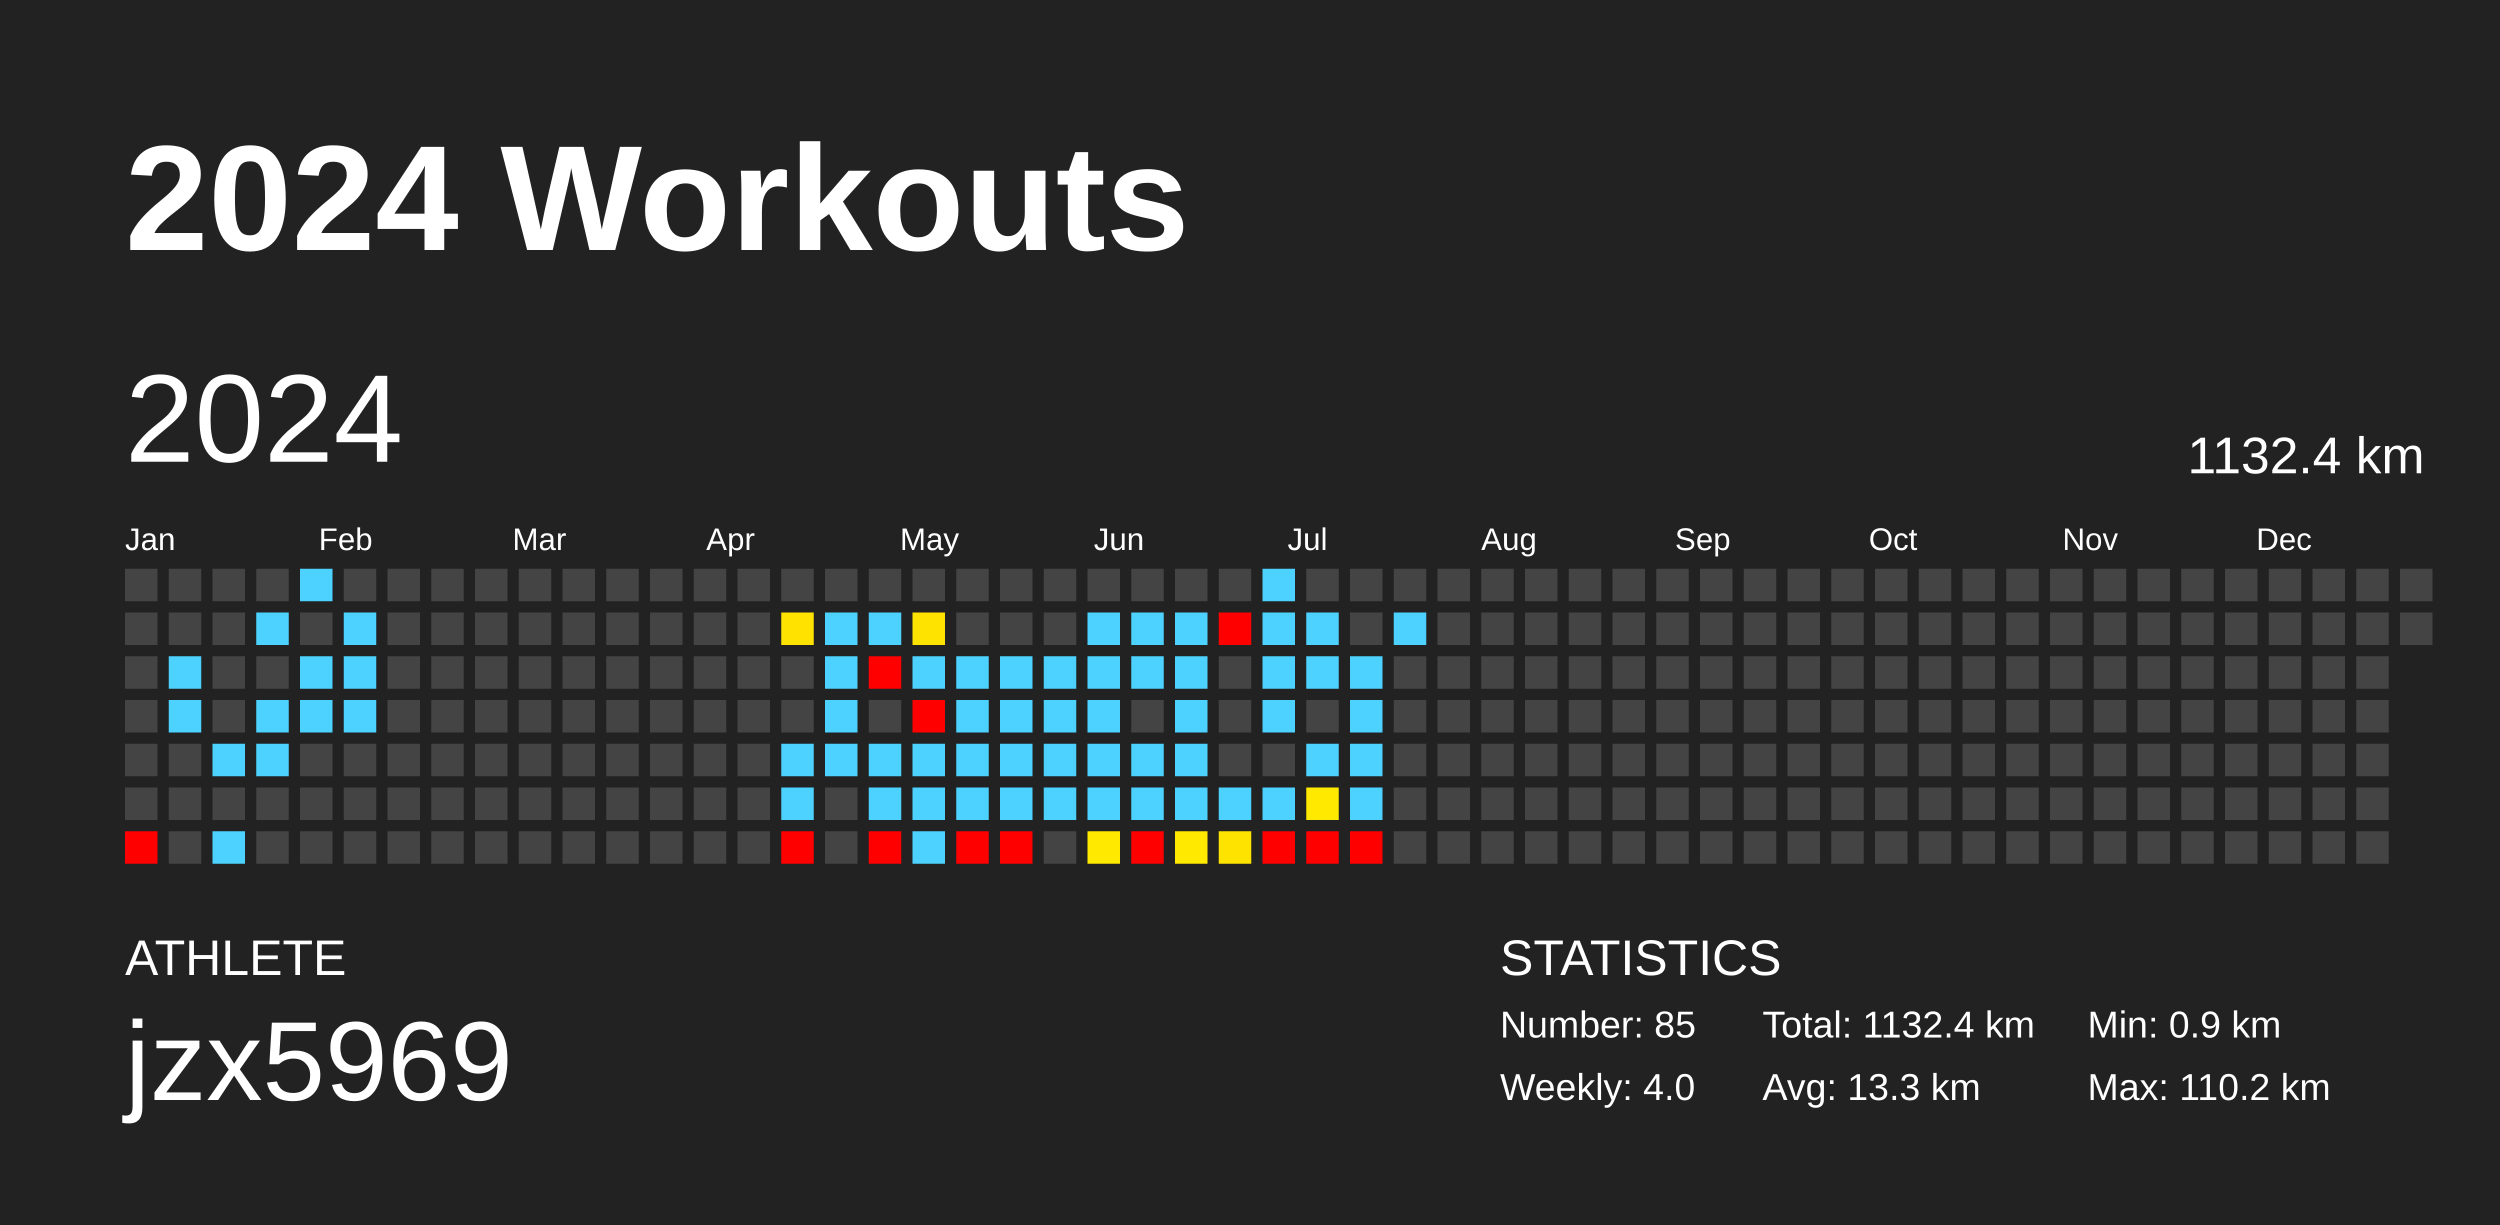
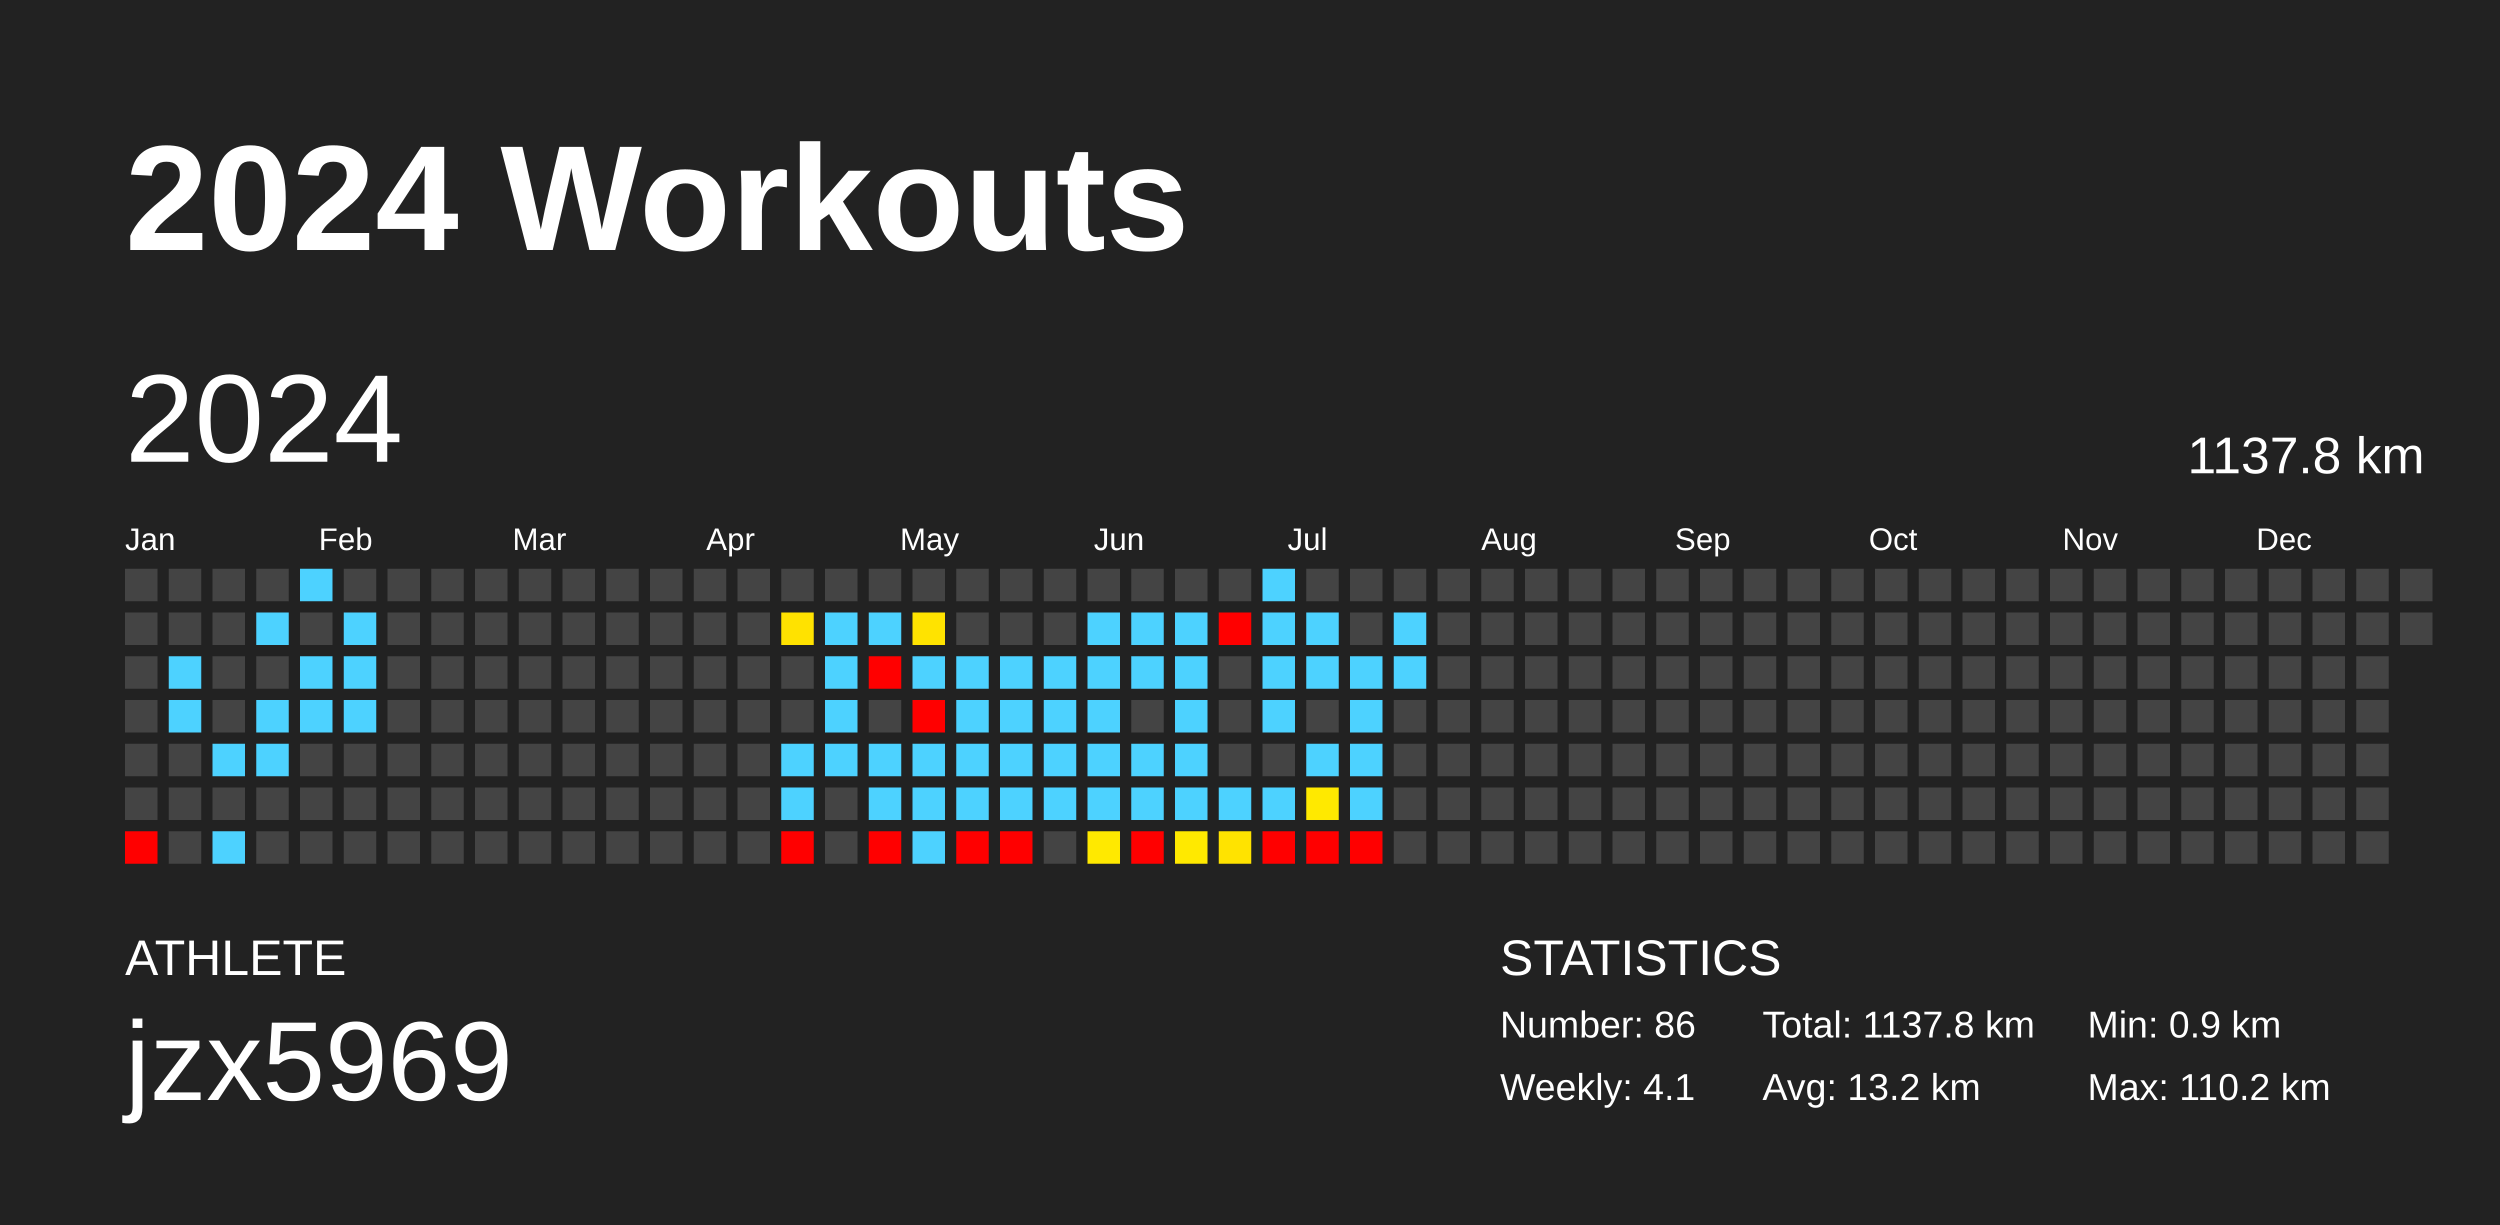
<svg xmlns="http://www.w3.org/2000/svg" baseProfile="full" height="98mm" version="1.1" viewBox="0,0,200,98" width="200mm">
  <defs />
  <rect fill="#222222" height="98" width="200" x="0" y="0" />
  <text fill="#FFFFFF" style="font-size:12px; font-family:Arial; font-weight:bold;" x="10" y="20">2024 Workouts</text>
  <text fill="#FFFFFF" style="font-size:4px; font-family:Arial" x="10" y="78">ATHLETE</text>
  <text fill="#FFFFFF" style="font-size:9px; font-family:Arial" x="10" y="88">jzx5969</text>
  <text fill="#FFFFFF" style="font-size:4px; font-family:Arial" x="120" y="78">STATISTICS</text>
-   <text fill="#FFFFFF" style="font-size:3px; font-family:Arial" x="120" y="83">Number: 85</text>
-   <text fill="#FFFFFF" style="font-size:3px; font-family:Arial" x="120" y="88">Weekly: 4.0</text>
-   <text fill="#FFFFFF" style="font-size:3px; font-family:Arial" x="141" y="83">Total: 1132.4 km</text>
-   <text fill="#FFFFFF" style="font-size:3px; font-family:Arial" x="141" y="88">Avg: 13.3 km</text>
+   <text fill="#FFFFFF" style="font-size:3px; font-family:Arial" x="120" y="83">Number: 86</text>
+   <text fill="#FFFFFF" style="font-size:3px; font-family:Arial" x="120" y="88">Weekly: 4.1</text>
+   <text fill="#FFFFFF" style="font-size:3px; font-family:Arial" x="141" y="83">Total: 1137.8 km</text>
+   <text fill="#FFFFFF" style="font-size:3px; font-family:Arial" x="141" y="88">Avg: 13.2 km</text>
  <text fill="#FFFFFF" style="font-size:3px; font-family:Arial" x="167" y="83">Min: 0.9 km</text>
  <text fill="#FFFFFF" style="font-size:3px; font-family:Arial" x="167" y="88">Max: 110.2 km</text>
  <text dominant-baseline="hanging" fill="#FFFFFF" style="font-size:10.0px; font-family:Arial;" x="10" y="30">2024</text>
-   <text dominant-baseline="hanging" fill="#FFFFFF" style="font-size:4.125px; font-family:Arial;" x="175" y="35">1132.4 km</text>
+   <text dominant-baseline="hanging" fill="#FFFFFF" style="font-size:4.125px; font-family:Arial;" x="175" y="35">1137.8 km</text>
  <text fill="#FFFFFF" style="font-size:2.5px; font-family:Arial" x="10.0" y="44">Jan</text>
  <text fill="#FFFFFF" style="font-size:2.5px; font-family:Arial" x="25.5" y="44">Feb</text>
  <text fill="#FFFFFF" style="font-size:2.5px; font-family:Arial" x="41.0" y="44">Mar</text>
  <text fill="#FFFFFF" style="font-size:2.5px; font-family:Arial" x="56.5" y="44">Apr</text>
  <text fill="#FFFFFF" style="font-size:2.5px; font-family:Arial" x="72.0" y="44">May</text>
  <text fill="#FFFFFF" style="font-size:2.5px; font-family:Arial" x="87.5" y="44">Jun</text>
  <text fill="#FFFFFF" style="font-size:2.5px; font-family:Arial" x="103.0" y="44">Jul</text>
  <text fill="#FFFFFF" style="font-size:2.5px; font-family:Arial" x="118.5" y="44">Aug</text>
  <text fill="#FFFFFF" style="font-size:2.5px; font-family:Arial" x="134.0" y="44">Sep</text>
  <text fill="#FFFFFF" style="font-size:2.5px; font-family:Arial" x="149.5" y="44">Oct</text>
  <text fill="#FFFFFF" style="font-size:2.5px; font-family:Arial" x="165.0" y="44">Nov</text>
  <text fill="#FFFFFF" style="font-size:2.5px; font-family:Arial" x="180.5" y="44">Dec</text>
  <rect fill="#444444" height="2.6" width="2.6" x="10.0" y="45.5" />
  <rect fill="#444444" height="2.6" width="2.6" x="10.0" y="49.0" />
  <rect fill="#444444" height="2.6" width="2.6" x="10.0" y="52.5" />
  <rect fill="#444444" height="2.6" width="2.6" x="10.0" y="56.0" />
  <rect fill="#444444" height="2.6" width="2.6" x="10.0" y="59.5" />
  <rect fill="#444444" height="2.6" width="2.6" x="10.0" y="63.0" />
  <rect fill="red" height="2.6" width="2.6" x="10.0" y="66.5" />
  <rect fill="#444444" height="2.6" width="2.6" x="13.5" y="45.5" />
  <rect fill="#444444" height="2.6" width="2.6" x="13.5" y="49.0" />
  <rect fill="#4dd2ff" height="2.6" width="2.6" x="13.5" y="52.5" />
  <rect fill="#4dd2ff" height="2.6" width="2.6" x="13.5" y="56.0" />
  <rect fill="#444444" height="2.6" width="2.6" x="13.5" y="59.5" />
  <rect fill="#444444" height="2.6" width="2.6" x="13.5" y="63.0" />
  <rect fill="#444444" height="2.6" width="2.6" x="13.5" y="66.5" />
  <rect fill="#444444" height="2.6" width="2.6" x="17.0" y="45.5" />
  <rect fill="#444444" height="2.6" width="2.6" x="17.0" y="49.0" />
  <rect fill="#444444" height="2.6" width="2.6" x="17.0" y="52.5" />
  <rect fill="#444444" height="2.6" width="2.6" x="17.0" y="56.0" />
  <rect fill="#4dd2ff" height="2.6" width="2.6" x="17.0" y="59.5" />
  <rect fill="#444444" height="2.6" width="2.6" x="17.0" y="63.0" />
  <rect fill="#4dd2ff" height="2.6" width="2.6" x="17.0" y="66.5" />
  <rect fill="#444444" height="2.6" width="2.6" x="20.5" y="45.5" />
  <rect fill="#4dd2ff" height="2.6" width="2.6" x="20.5" y="49.0" />
  <rect fill="#444444" height="2.6" width="2.6" x="20.5" y="52.5" />
  <rect fill="#4dd2ff" height="2.6" width="2.6" x="20.5" y="56.0" />
  <rect fill="#4dd2ff" height="2.6" width="2.6" x="20.5" y="59.5" />
  <rect fill="#444444" height="2.6" width="2.6" x="20.5" y="63.0" />
  <rect fill="#444444" height="2.6" width="2.6" x="20.5" y="66.5" />
  <rect fill="#4dd2ff" height="2.6" width="2.6" x="24.0" y="45.5" />
  <rect fill="#444444" height="2.6" width="2.6" x="24.0" y="49.0" />
  <rect fill="#4dd2ff" height="2.6" width="2.6" x="24.0" y="52.5" />
  <rect fill="#4dd2ff" height="2.6" width="2.6" x="24.0" y="56.0" />
  <rect fill="#444444" height="2.6" width="2.6" x="24.0" y="59.5" />
  <rect fill="#444444" height="2.6" width="2.6" x="24.0" y="63.0" />
  <rect fill="#444444" height="2.6" width="2.6" x="24.0" y="66.5" />
  <rect fill="#444444" height="2.6" width="2.6" x="27.5" y="45.5" />
  <rect fill="#4dd2ff" height="2.6" width="2.6" x="27.5" y="49.0" />
  <rect fill="#4dd2ff" height="2.6" width="2.6" x="27.5" y="52.5" />
  <rect fill="#4dd2ff" height="2.6" width="2.6" x="27.5" y="56.0" />
  <rect fill="#444444" height="2.6" width="2.6" x="27.5" y="59.5" />
  <rect fill="#444444" height="2.6" width="2.6" x="27.5" y="63.0" />
  <rect fill="#444444" height="2.6" width="2.6" x="27.5" y="66.5" />
  <rect fill="#444444" height="2.6" width="2.6" x="31.0" y="45.5" />
  <rect fill="#444444" height="2.6" width="2.6" x="31.0" y="49.0" />
  <rect fill="#444444" height="2.6" width="2.6" x="31.0" y="52.5" />
  <rect fill="#444444" height="2.6" width="2.6" x="31.0" y="56.0" />
  <rect fill="#444444" height="2.6" width="2.6" x="31.0" y="59.5" />
  <rect fill="#444444" height="2.6" width="2.6" x="31.0" y="63.0" />
  <rect fill="#444444" height="2.6" width="2.6" x="31.0" y="66.5" />
  <rect fill="#444444" height="2.6" width="2.6" x="34.5" y="45.5" />
  <rect fill="#444444" height="2.6" width="2.6" x="34.5" y="49.0" />
  <rect fill="#444444" height="2.6" width="2.6" x="34.5" y="52.5" />
  <rect fill="#444444" height="2.6" width="2.6" x="34.5" y="56.0" />
  <rect fill="#444444" height="2.6" width="2.6" x="34.5" y="59.5" />
  <rect fill="#444444" height="2.6" width="2.6" x="34.5" y="63.0" />
  <rect fill="#444444" height="2.6" width="2.6" x="34.5" y="66.5" />
  <rect fill="#444444" height="2.6" width="2.6" x="38.0" y="45.5" />
  <rect fill="#444444" height="2.6" width="2.6" x="38.0" y="49.0" />
  <rect fill="#444444" height="2.6" width="2.6" x="38.0" y="52.5" />
  <rect fill="#444444" height="2.6" width="2.6" x="38.0" y="56.0" />
  <rect fill="#444444" height="2.6" width="2.6" x="38.0" y="59.5" />
  <rect fill="#444444" height="2.6" width="2.6" x="38.0" y="63.0" />
  <rect fill="#444444" height="2.6" width="2.6" x="38.0" y="66.5" />
  <rect fill="#444444" height="2.6" width="2.6" x="41.5" y="45.5" />
  <rect fill="#444444" height="2.6" width="2.6" x="41.5" y="49.0" />
  <rect fill="#444444" height="2.6" width="2.6" x="41.5" y="52.5" />
  <rect fill="#444444" height="2.6" width="2.6" x="41.5" y="56.0" />
  <rect fill="#444444" height="2.6" width="2.6" x="41.5" y="59.5" />
  <rect fill="#444444" height="2.6" width="2.6" x="41.5" y="63.0" />
  <rect fill="#444444" height="2.6" width="2.6" x="41.5" y="66.5" />
  <rect fill="#444444" height="2.6" width="2.6" x="45.0" y="45.5" />
  <rect fill="#444444" height="2.6" width="2.6" x="45.0" y="49.0" />
  <rect fill="#444444" height="2.6" width="2.6" x="45.0" y="52.5" />
  <rect fill="#444444" height="2.6" width="2.6" x="45.0" y="56.0" />
  <rect fill="#444444" height="2.6" width="2.6" x="45.0" y="59.5" />
  <rect fill="#444444" height="2.6" width="2.6" x="45.0" y="63.0" />
  <rect fill="#444444" height="2.6" width="2.6" x="45.0" y="66.5" />
  <rect fill="#444444" height="2.6" width="2.6" x="48.5" y="45.5" />
  <rect fill="#444444" height="2.6" width="2.6" x="48.5" y="49.0" />
  <rect fill="#444444" height="2.6" width="2.6" x="48.5" y="52.5" />
  <rect fill="#444444" height="2.6" width="2.6" x="48.5" y="56.0" />
  <rect fill="#444444" height="2.6" width="2.6" x="48.5" y="59.5" />
  <rect fill="#444444" height="2.6" width="2.6" x="48.5" y="63.0" />
  <rect fill="#444444" height="2.6" width="2.6" x="48.5" y="66.5" />
  <rect fill="#444444" height="2.6" width="2.6" x="52.0" y="45.5" />
  <rect fill="#444444" height="2.6" width="2.6" x="52.0" y="49.0" />
  <rect fill="#444444" height="2.6" width="2.6" x="52.0" y="52.5" />
  <rect fill="#444444" height="2.6" width="2.6" x="52.0" y="56.0" />
  <rect fill="#444444" height="2.6" width="2.6" x="52.0" y="59.5" />
  <rect fill="#444444" height="2.6" width="2.6" x="52.0" y="63.0" />
  <rect fill="#444444" height="2.6" width="2.6" x="52.0" y="66.5" />
  <rect fill="#444444" height="2.6" width="2.6" x="55.5" y="45.5" />
  <rect fill="#444444" height="2.6" width="2.6" x="55.5" y="49.0" />
  <rect fill="#444444" height="2.6" width="2.6" x="55.5" y="52.5" />
  <rect fill="#444444" height="2.6" width="2.6" x="55.5" y="56.0" />
  <rect fill="#444444" height="2.6" width="2.6" x="55.5" y="59.5" />
  <rect fill="#444444" height="2.6" width="2.6" x="55.5" y="63.0" />
  <rect fill="#444444" height="2.6" width="2.6" x="55.5" y="66.5" />
  <rect fill="#444444" height="2.6" width="2.6" x="59.0" y="45.5" />
  <rect fill="#444444" height="2.6" width="2.6" x="59.0" y="49.0" />
  <rect fill="#444444" height="2.6" width="2.6" x="59.0" y="52.5" />
  <rect fill="#444444" height="2.6" width="2.6" x="59.0" y="56.0" />
  <rect fill="#444444" height="2.6" width="2.6" x="59.0" y="59.5" />
  <rect fill="#444444" height="2.6" width="2.6" x="59.0" y="63.0" />
  <rect fill="#444444" height="2.6" width="2.6" x="59.0" y="66.5" />
  <rect fill="#444444" height="2.6" width="2.6" x="62.5" y="45.5" />
  <rect fill="#ffe200" height="2.6" width="2.6" x="62.5" y="49.0" />
  <rect fill="#444444" height="2.6" width="2.6" x="62.5" y="52.5" />
  <rect fill="#444444" height="2.6" width="2.6" x="62.5" y="56.0" />
  <rect fill="#4dd2ff" height="2.6" width="2.6" x="62.5" y="59.5" />
  <rect fill="#4dd2ff" height="2.6" width="2.6" x="62.5" y="63.0" />
  <rect fill="red" height="2.6" width="2.6" x="62.5" y="66.5" />
  <rect fill="#444444" height="2.6" width="2.6" x="66.0" y="45.5" />
  <rect fill="#4dd2ff" height="2.6" width="2.6" x="66.0" y="49.0" />
  <rect fill="#4dd2ff" height="2.6" width="2.6" x="66.0" y="52.5" />
  <rect fill="#4dd2ff" height="2.6" width="2.6" x="66.0" y="56.0" />
  <rect fill="#4dd2ff" height="2.6" width="2.6" x="66.0" y="59.5" />
  <rect fill="#444444" height="2.6" width="2.6" x="66.0" y="63.0" />
  <rect fill="#444444" height="2.6" width="2.6" x="66.0" y="66.5" />
  <rect fill="#444444" height="2.6" width="2.6" x="69.5" y="45.5" />
  <rect fill="#4dd2ff" height="2.6" width="2.6" x="69.5" y="49.0" />
  <rect fill="red" height="2.6" width="2.6" x="69.5" y="52.5" />
  <rect fill="#444444" height="2.6" width="2.6" x="69.5" y="56.0" />
  <rect fill="#4dd2ff" height="2.6" width="2.6" x="69.5" y="59.5" />
  <rect fill="#4dd2ff" height="2.6" width="2.6" x="69.5" y="63.0" />
  <rect fill="red" height="2.6" width="2.6" x="69.5" y="66.5" />
  <rect fill="#444444" height="2.6" width="2.6" x="73.0" y="45.5" />
  <rect fill="#ffe300" height="2.6" width="2.6" x="73.0" y="49.0" />
  <rect fill="#4dd2ff" height="2.6" width="2.6" x="73.0" y="52.5" />
  <rect fill="red" height="2.6" width="2.6" x="73.0" y="56.0" />
  <rect fill="#4dd2ff" height="2.6" width="2.6" x="73.0" y="59.5" />
  <rect fill="#4dd2ff" height="2.6" width="2.6" x="73.0" y="63.0" />
  <rect fill="#4dd2ff" height="2.6" width="2.6" x="73.0" y="66.5" />
  <rect fill="#444444" height="2.6" width="2.6" x="76.5" y="45.5" />
  <rect fill="#444444" height="2.6" width="2.6" x="76.5" y="49.0" />
  <rect fill="#4dd2ff" height="2.6" width="2.6" x="76.5" y="52.5" />
  <rect fill="#4dd2ff" height="2.6" width="2.6" x="76.5" y="56.0" />
  <rect fill="#4dd2ff" height="2.6" width="2.6" x="76.5" y="59.5" />
  <rect fill="#4dd2ff" height="2.6" width="2.6" x="76.5" y="63.0" />
  <rect fill="red" height="2.6" width="2.6" x="76.5" y="66.5" />
  <rect fill="#444444" height="2.6" width="2.6" x="80.0" y="45.5" />
  <rect fill="#444444" height="2.6" width="2.6" x="80.0" y="49.0" />
  <rect fill="#4dd2ff" height="2.6" width="2.6" x="80.0" y="52.5" />
  <rect fill="#4dd2ff" height="2.6" width="2.6" x="80.0" y="56.0" />
  <rect fill="#4dd2ff" height="2.6" width="2.6" x="80.0" y="59.5" />
  <rect fill="#4dd2ff" height="2.6" width="2.6" x="80.0" y="63.0" />
  <rect fill="red" height="2.6" width="2.6" x="80.0" y="66.5" />
  <rect fill="#444444" height="2.6" width="2.6" x="83.5" y="45.5" />
  <rect fill="#444444" height="2.6" width="2.6" x="83.5" y="49.0" />
  <rect fill="#4dd2ff" height="2.6" width="2.6" x="83.5" y="52.5" />
  <rect fill="#4dd2ff" height="2.6" width="2.6" x="83.5" y="56.0" />
  <rect fill="#4dd2ff" height="2.6" width="2.6" x="83.5" y="59.5" />
  <rect fill="#4dd2ff" height="2.6" width="2.6" x="83.5" y="63.0" />
  <rect fill="#444444" height="2.6" width="2.6" x="83.5" y="66.5" />
  <rect fill="#444444" height="2.6" width="2.6" x="87.0" y="45.5" />
  <rect fill="#4dd2ff" height="2.6" width="2.6" x="87.0" y="49.0" />
  <rect fill="#4dd2ff" height="2.6" width="2.6" x="87.0" y="52.5" />
  <rect fill="#4dd2ff" height="2.6" width="2.6" x="87.0" y="56.0" />
  <rect fill="#4dd2ff" height="2.6" width="2.6" x="87.0" y="59.5" />
  <rect fill="#4dd2ff" height="2.6" width="2.6" x="87.0" y="63.0" />
  <rect fill="#ffe900" height="2.6" width="2.6" x="87.0" y="66.5" />
  <rect fill="#444444" height="2.6" width="2.6" x="90.5" y="45.5" />
  <rect fill="#4dd2ff" height="2.6" width="2.6" x="90.5" y="49.0" />
  <rect fill="#4dd2ff" height="2.6" width="2.6" x="90.5" y="52.5" />
  <rect fill="#444444" height="2.6" width="2.6" x="90.5" y="56.0" />
  <rect fill="#4dd2ff" height="2.6" width="2.6" x="90.5" y="59.5" />
  <rect fill="#4dd2ff" height="2.6" width="2.6" x="90.5" y="63.0" />
  <rect fill="red" height="2.6" width="2.6" x="90.5" y="66.5" />
  <rect fill="#444444" height="2.6" width="2.6" x="94.0" y="45.5" />
  <rect fill="#4dd2ff" height="2.6" width="2.6" x="94.0" y="49.0" />
  <rect fill="#4dd2ff" height="2.6" width="2.6" x="94.0" y="52.5" />
  <rect fill="#4dd2ff" height="2.6" width="2.6" x="94.0" y="56.0" />
  <rect fill="#4dd2ff" height="2.6" width="2.6" x="94.0" y="59.5" />
  <rect fill="#4dd2ff" height="2.6" width="2.6" x="94.0" y="63.0" />
  <rect fill="#ffe900" height="2.6" width="2.6" x="94.0" y="66.5" />
  <rect fill="#444444" height="2.6" width="2.6" x="97.5" y="45.5" />
  <rect fill="red" height="2.6" width="2.6" x="97.5" y="49.0" />
  <rect fill="#444444" height="2.6" width="2.6" x="97.5" y="52.5" />
  <rect fill="#444444" height="2.6" width="2.6" x="97.5" y="56.0" />
  <rect fill="#444444" height="2.6" width="2.6" x="97.5" y="59.5" />
  <rect fill="#4dd2ff" height="2.6" width="2.6" x="97.5" y="63.0" />
  <rect fill="#ffe300" height="2.6" width="2.6" x="97.5" y="66.5" />
  <rect fill="#4dd2ff" height="2.6" width="2.6" x="101.0" y="45.5" />
  <rect fill="#4dd2ff" height="2.6" width="2.6" x="101.0" y="49.0" />
  <rect fill="#4dd2ff" height="2.6" width="2.6" x="101.0" y="52.5" />
  <rect fill="#4dd2ff" height="2.6" width="2.6" x="101.0" y="56.0" />
  <rect fill="#444444" height="2.6" width="2.6" x="101.0" y="59.5" />
  <rect fill="#4dd2ff" height="2.6" width="2.6" x="101.0" y="63.0" />
  <rect fill="red" height="2.6" width="2.6" x="101.0" y="66.5" />
  <rect fill="#444444" height="2.6" width="2.6" x="104.5" y="45.5" />
  <rect fill="#4dd2ff" height="2.6" width="2.6" x="104.5" y="49.0" />
  <rect fill="#4dd2ff" height="2.6" width="2.6" x="104.5" y="52.5" />
  <rect fill="#444444" height="2.6" width="2.6" x="104.5" y="56.0" />
  <rect fill="#4dd2ff" height="2.6" width="2.6" x="104.5" y="59.5" />
  <rect fill="#ffe900" height="2.6" width="2.6" x="104.5" y="63.0" />
  <rect fill="red" height="2.6" width="2.6" x="104.5" y="66.5" />
  <rect fill="#444444" height="2.6" width="2.6" x="108.0" y="45.5" />
  <rect fill="#444444" height="2.6" width="2.6" x="108.0" y="49.0" />
  <rect fill="#4dd2ff" height="2.6" width="2.6" x="108.0" y="52.5" />
  <rect fill="#4dd2ff" height="2.6" width="2.6" x="108.0" y="56.0" />
  <rect fill="#4dd2ff" height="2.6" width="2.6" x="108.0" y="59.5" />
  <rect fill="#4dd2ff" height="2.6" width="2.6" x="108.0" y="63.0" />
  <rect fill="red" height="2.6" width="2.6" x="108.0" y="66.5" />
  <rect fill="#444444" height="2.6" width="2.6" x="111.5" y="45.5" />
  <rect fill="#4dd2ff" height="2.6" width="2.6" x="111.5" y="49.0" />
-   <rect fill="#444444" height="2.6" width="2.6" x="111.5" y="52.5" />
+   <rect fill="#4dd2ff" height="2.6" width="2.6" x="111.5" y="52.5" />
  <rect fill="#444444" height="2.6" width="2.6" x="111.5" y="56.0" />
  <rect fill="#444444" height="2.6" width="2.6" x="111.5" y="59.5" />
  <rect fill="#444444" height="2.6" width="2.6" x="111.5" y="63.0" />
  <rect fill="#444444" height="2.6" width="2.6" x="111.5" y="66.5" />
  <rect fill="#444444" height="2.6" width="2.6" x="115.0" y="45.5" />
  <rect fill="#444444" height="2.6" width="2.6" x="115.0" y="49.0" />
  <rect fill="#444444" height="2.6" width="2.6" x="115.0" y="52.5" />
  <rect fill="#444444" height="2.6" width="2.6" x="115.0" y="56.0" />
  <rect fill="#444444" height="2.6" width="2.6" x="115.0" y="59.5" />
  <rect fill="#444444" height="2.6" width="2.6" x="115.0" y="63.0" />
  <rect fill="#444444" height="2.6" width="2.6" x="115.0" y="66.5" />
  <rect fill="#444444" height="2.6" width="2.6" x="118.5" y="45.5" />
  <rect fill="#444444" height="2.6" width="2.6" x="118.5" y="49.0" />
  <rect fill="#444444" height="2.6" width="2.6" x="118.5" y="52.5" />
  <rect fill="#444444" height="2.6" width="2.6" x="118.5" y="56.0" />
  <rect fill="#444444" height="2.6" width="2.6" x="118.5" y="59.5" />
  <rect fill="#444444" height="2.6" width="2.6" x="118.5" y="63.0" />
  <rect fill="#444444" height="2.6" width="2.6" x="118.5" y="66.5" />
  <rect fill="#444444" height="2.6" width="2.6" x="122.0" y="45.5" />
  <rect fill="#444444" height="2.6" width="2.6" x="122.0" y="49.0" />
  <rect fill="#444444" height="2.6" width="2.6" x="122.0" y="52.5" />
  <rect fill="#444444" height="2.6" width="2.6" x="122.0" y="56.0" />
  <rect fill="#444444" height="2.6" width="2.6" x="122.0" y="59.5" />
  <rect fill="#444444" height="2.6" width="2.6" x="122.0" y="63.0" />
  <rect fill="#444444" height="2.6" width="2.6" x="122.0" y="66.5" />
  <rect fill="#444444" height="2.6" width="2.6" x="125.5" y="45.5" />
  <rect fill="#444444" height="2.6" width="2.6" x="125.5" y="49.0" />
  <rect fill="#444444" height="2.6" width="2.6" x="125.5" y="52.5" />
  <rect fill="#444444" height="2.6" width="2.6" x="125.5" y="56.0" />
  <rect fill="#444444" height="2.6" width="2.6" x="125.5" y="59.5" />
  <rect fill="#444444" height="2.6" width="2.6" x="125.5" y="63.0" />
  <rect fill="#444444" height="2.6" width="2.6" x="125.5" y="66.5" />
  <rect fill="#444444" height="2.6" width="2.6" x="129.0" y="45.5" />
  <rect fill="#444444" height="2.6" width="2.6" x="129.0" y="49.0" />
  <rect fill="#444444" height="2.6" width="2.6" x="129.0" y="52.5" />
  <rect fill="#444444" height="2.6" width="2.6" x="129.0" y="56.0" />
  <rect fill="#444444" height="2.6" width="2.6" x="129.0" y="59.5" />
  <rect fill="#444444" height="2.6" width="2.6" x="129.0" y="63.0" />
  <rect fill="#444444" height="2.6" width="2.6" x="129.0" y="66.5" />
  <rect fill="#444444" height="2.6" width="2.6" x="132.5" y="45.5" />
  <rect fill="#444444" height="2.6" width="2.6" x="132.5" y="49.0" />
  <rect fill="#444444" height="2.6" width="2.6" x="132.5" y="52.5" />
  <rect fill="#444444" height="2.6" width="2.6" x="132.5" y="56.0" />
  <rect fill="#444444" height="2.6" width="2.6" x="132.5" y="59.5" />
  <rect fill="#444444" height="2.6" width="2.6" x="132.5" y="63.0" />
  <rect fill="#444444" height="2.6" width="2.6" x="132.5" y="66.5" />
  <rect fill="#444444" height="2.6" width="2.6" x="136.0" y="45.5" />
  <rect fill="#444444" height="2.6" width="2.6" x="136.0" y="49.0" />
  <rect fill="#444444" height="2.6" width="2.6" x="136.0" y="52.5" />
  <rect fill="#444444" height="2.6" width="2.6" x="136.0" y="56.0" />
  <rect fill="#444444" height="2.6" width="2.6" x="136.0" y="59.5" />
  <rect fill="#444444" height="2.6" width="2.6" x="136.0" y="63.0" />
  <rect fill="#444444" height="2.6" width="2.6" x="136.0" y="66.5" />
  <rect fill="#444444" height="2.6" width="2.6" x="139.5" y="45.5" />
  <rect fill="#444444" height="2.6" width="2.6" x="139.5" y="49.0" />
  <rect fill="#444444" height="2.6" width="2.6" x="139.5" y="52.5" />
  <rect fill="#444444" height="2.6" width="2.6" x="139.5" y="56.0" />
  <rect fill="#444444" height="2.6" width="2.6" x="139.5" y="59.5" />
  <rect fill="#444444" height="2.6" width="2.6" x="139.5" y="63.0" />
  <rect fill="#444444" height="2.6" width="2.6" x="139.5" y="66.5" />
  <rect fill="#444444" height="2.6" width="2.6" x="143.0" y="45.5" />
  <rect fill="#444444" height="2.6" width="2.6" x="143.0" y="49.0" />
  <rect fill="#444444" height="2.6" width="2.6" x="143.0" y="52.5" />
  <rect fill="#444444" height="2.6" width="2.6" x="143.0" y="56.0" />
  <rect fill="#444444" height="2.6" width="2.6" x="143.0" y="59.5" />
  <rect fill="#444444" height="2.6" width="2.6" x="143.0" y="63.0" />
  <rect fill="#444444" height="2.6" width="2.6" x="143.0" y="66.5" />
  <rect fill="#444444" height="2.6" width="2.6" x="146.5" y="45.5" />
  <rect fill="#444444" height="2.6" width="2.6" x="146.5" y="49.0" />
  <rect fill="#444444" height="2.6" width="2.6" x="146.5" y="52.5" />
  <rect fill="#444444" height="2.6" width="2.6" x="146.5" y="56.0" />
  <rect fill="#444444" height="2.6" width="2.6" x="146.5" y="59.5" />
  <rect fill="#444444" height="2.6" width="2.6" x="146.5" y="63.0" />
  <rect fill="#444444" height="2.6" width="2.6" x="146.5" y="66.5" />
  <rect fill="#444444" height="2.6" width="2.6" x="150.0" y="45.5" />
  <rect fill="#444444" height="2.6" width="2.6" x="150.0" y="49.0" />
  <rect fill="#444444" height="2.6" width="2.6" x="150.0" y="52.5" />
  <rect fill="#444444" height="2.6" width="2.6" x="150.0" y="56.0" />
  <rect fill="#444444" height="2.6" width="2.6" x="150.0" y="59.5" />
  <rect fill="#444444" height="2.6" width="2.6" x="150.0" y="63.0" />
  <rect fill="#444444" height="2.6" width="2.6" x="150.0" y="66.5" />
  <rect fill="#444444" height="2.6" width="2.6" x="153.5" y="45.5" />
  <rect fill="#444444" height="2.6" width="2.6" x="153.5" y="49.0" />
  <rect fill="#444444" height="2.6" width="2.6" x="153.5" y="52.5" />
  <rect fill="#444444" height="2.6" width="2.6" x="153.5" y="56.0" />
  <rect fill="#444444" height="2.6" width="2.6" x="153.5" y="59.5" />
  <rect fill="#444444" height="2.6" width="2.6" x="153.5" y="63.0" />
  <rect fill="#444444" height="2.6" width="2.6" x="153.5" y="66.5" />
  <rect fill="#444444" height="2.6" width="2.6" x="157.0" y="45.5" />
  <rect fill="#444444" height="2.6" width="2.6" x="157.0" y="49.0" />
  <rect fill="#444444" height="2.6" width="2.6" x="157.0" y="52.5" />
  <rect fill="#444444" height="2.6" width="2.6" x="157.0" y="56.0" />
  <rect fill="#444444" height="2.6" width="2.6" x="157.0" y="59.5" />
  <rect fill="#444444" height="2.6" width="2.6" x="157.0" y="63.0" />
  <rect fill="#444444" height="2.6" width="2.6" x="157.0" y="66.5" />
  <rect fill="#444444" height="2.6" width="2.6" x="160.5" y="45.5" />
  <rect fill="#444444" height="2.6" width="2.6" x="160.5" y="49.0" />
  <rect fill="#444444" height="2.6" width="2.6" x="160.5" y="52.5" />
  <rect fill="#444444" height="2.6" width="2.6" x="160.5" y="56.0" />
  <rect fill="#444444" height="2.6" width="2.6" x="160.5" y="59.5" />
  <rect fill="#444444" height="2.6" width="2.6" x="160.5" y="63.0" />
  <rect fill="#444444" height="2.6" width="2.6" x="160.5" y="66.5" />
  <rect fill="#444444" height="2.6" width="2.6" x="164.0" y="45.5" />
  <rect fill="#444444" height="2.6" width="2.6" x="164.0" y="49.0" />
  <rect fill="#444444" height="2.6" width="2.6" x="164.0" y="52.5" />
  <rect fill="#444444" height="2.6" width="2.6" x="164.0" y="56.0" />
  <rect fill="#444444" height="2.6" width="2.6" x="164.0" y="59.5" />
  <rect fill="#444444" height="2.6" width="2.6" x="164.0" y="63.0" />
  <rect fill="#444444" height="2.6" width="2.6" x="164.0" y="66.5" />
  <rect fill="#444444" height="2.6" width="2.6" x="167.5" y="45.5" />
  <rect fill="#444444" height="2.6" width="2.6" x="167.5" y="49.0" />
  <rect fill="#444444" height="2.6" width="2.6" x="167.5" y="52.5" />
  <rect fill="#444444" height="2.6" width="2.6" x="167.5" y="56.0" />
  <rect fill="#444444" height="2.6" width="2.6" x="167.5" y="59.5" />
  <rect fill="#444444" height="2.6" width="2.6" x="167.5" y="63.0" />
  <rect fill="#444444" height="2.6" width="2.6" x="167.5" y="66.5" />
  <rect fill="#444444" height="2.6" width="2.6" x="171.0" y="45.5" />
  <rect fill="#444444" height="2.6" width="2.6" x="171.0" y="49.0" />
  <rect fill="#444444" height="2.6" width="2.6" x="171.0" y="52.5" />
  <rect fill="#444444" height="2.6" width="2.6" x="171.0" y="56.0" />
  <rect fill="#444444" height="2.6" width="2.6" x="171.0" y="59.5" />
  <rect fill="#444444" height="2.6" width="2.6" x="171.0" y="63.0" />
  <rect fill="#444444" height="2.6" width="2.6" x="171.0" y="66.5" />
  <rect fill="#444444" height="2.6" width="2.6" x="174.5" y="45.5" />
  <rect fill="#444444" height="2.6" width="2.6" x="174.5" y="49.0" />
  <rect fill="#444444" height="2.6" width="2.6" x="174.5" y="52.5" />
  <rect fill="#444444" height="2.6" width="2.6" x="174.5" y="56.0" />
  <rect fill="#444444" height="2.6" width="2.6" x="174.5" y="59.5" />
  <rect fill="#444444" height="2.6" width="2.6" x="174.5" y="63.0" />
  <rect fill="#444444" height="2.6" width="2.6" x="174.5" y="66.5" />
  <rect fill="#444444" height="2.6" width="2.6" x="178.0" y="45.5" />
  <rect fill="#444444" height="2.6" width="2.6" x="178.0" y="49.0" />
  <rect fill="#444444" height="2.6" width="2.6" x="178.0" y="52.5" />
  <rect fill="#444444" height="2.6" width="2.6" x="178.0" y="56.0" />
  <rect fill="#444444" height="2.6" width="2.6" x="178.0" y="59.5" />
  <rect fill="#444444" height="2.6" width="2.6" x="178.0" y="63.0" />
  <rect fill="#444444" height="2.6" width="2.6" x="178.0" y="66.5" />
  <rect fill="#444444" height="2.6" width="2.6" x="181.5" y="45.5" />
  <rect fill="#444444" height="2.6" width="2.6" x="181.5" y="49.0" />
  <rect fill="#444444" height="2.6" width="2.6" x="181.5" y="52.5" />
  <rect fill="#444444" height="2.6" width="2.6" x="181.5" y="56.0" />
  <rect fill="#444444" height="2.6" width="2.6" x="181.5" y="59.5" />
  <rect fill="#444444" height="2.6" width="2.6" x="181.5" y="63.0" />
  <rect fill="#444444" height="2.6" width="2.6" x="181.5" y="66.5" />
  <rect fill="#444444" height="2.6" width="2.6" x="185.0" y="45.5" />
  <rect fill="#444444" height="2.6" width="2.6" x="185.0" y="49.0" />
  <rect fill="#444444" height="2.6" width="2.6" x="185.0" y="52.5" />
  <rect fill="#444444" height="2.6" width="2.6" x="185.0" y="56.0" />
  <rect fill="#444444" height="2.6" width="2.6" x="185.0" y="59.5" />
  <rect fill="#444444" height="2.6" width="2.6" x="185.0" y="63.0" />
  <rect fill="#444444" height="2.6" width="2.6" x="185.0" y="66.5" />
  <rect fill="#444444" height="2.6" width="2.6" x="188.5" y="45.5" />
  <rect fill="#444444" height="2.6" width="2.6" x="188.5" y="49.0" />
  <rect fill="#444444" height="2.6" width="2.6" x="188.5" y="52.5" />
  <rect fill="#444444" height="2.6" width="2.6" x="188.5" y="56.0" />
  <rect fill="#444444" height="2.6" width="2.6" x="188.5" y="59.5" />
  <rect fill="#444444" height="2.6" width="2.6" x="188.5" y="63.0" />
  <rect fill="#444444" height="2.6" width="2.6" x="188.5" y="66.5" />
  <rect fill="#444444" height="2.6" width="2.6" x="192.0" y="45.5" />
  <rect fill="#444444" height="2.6" width="2.6" x="192.0" y="49.0" />
</svg>
